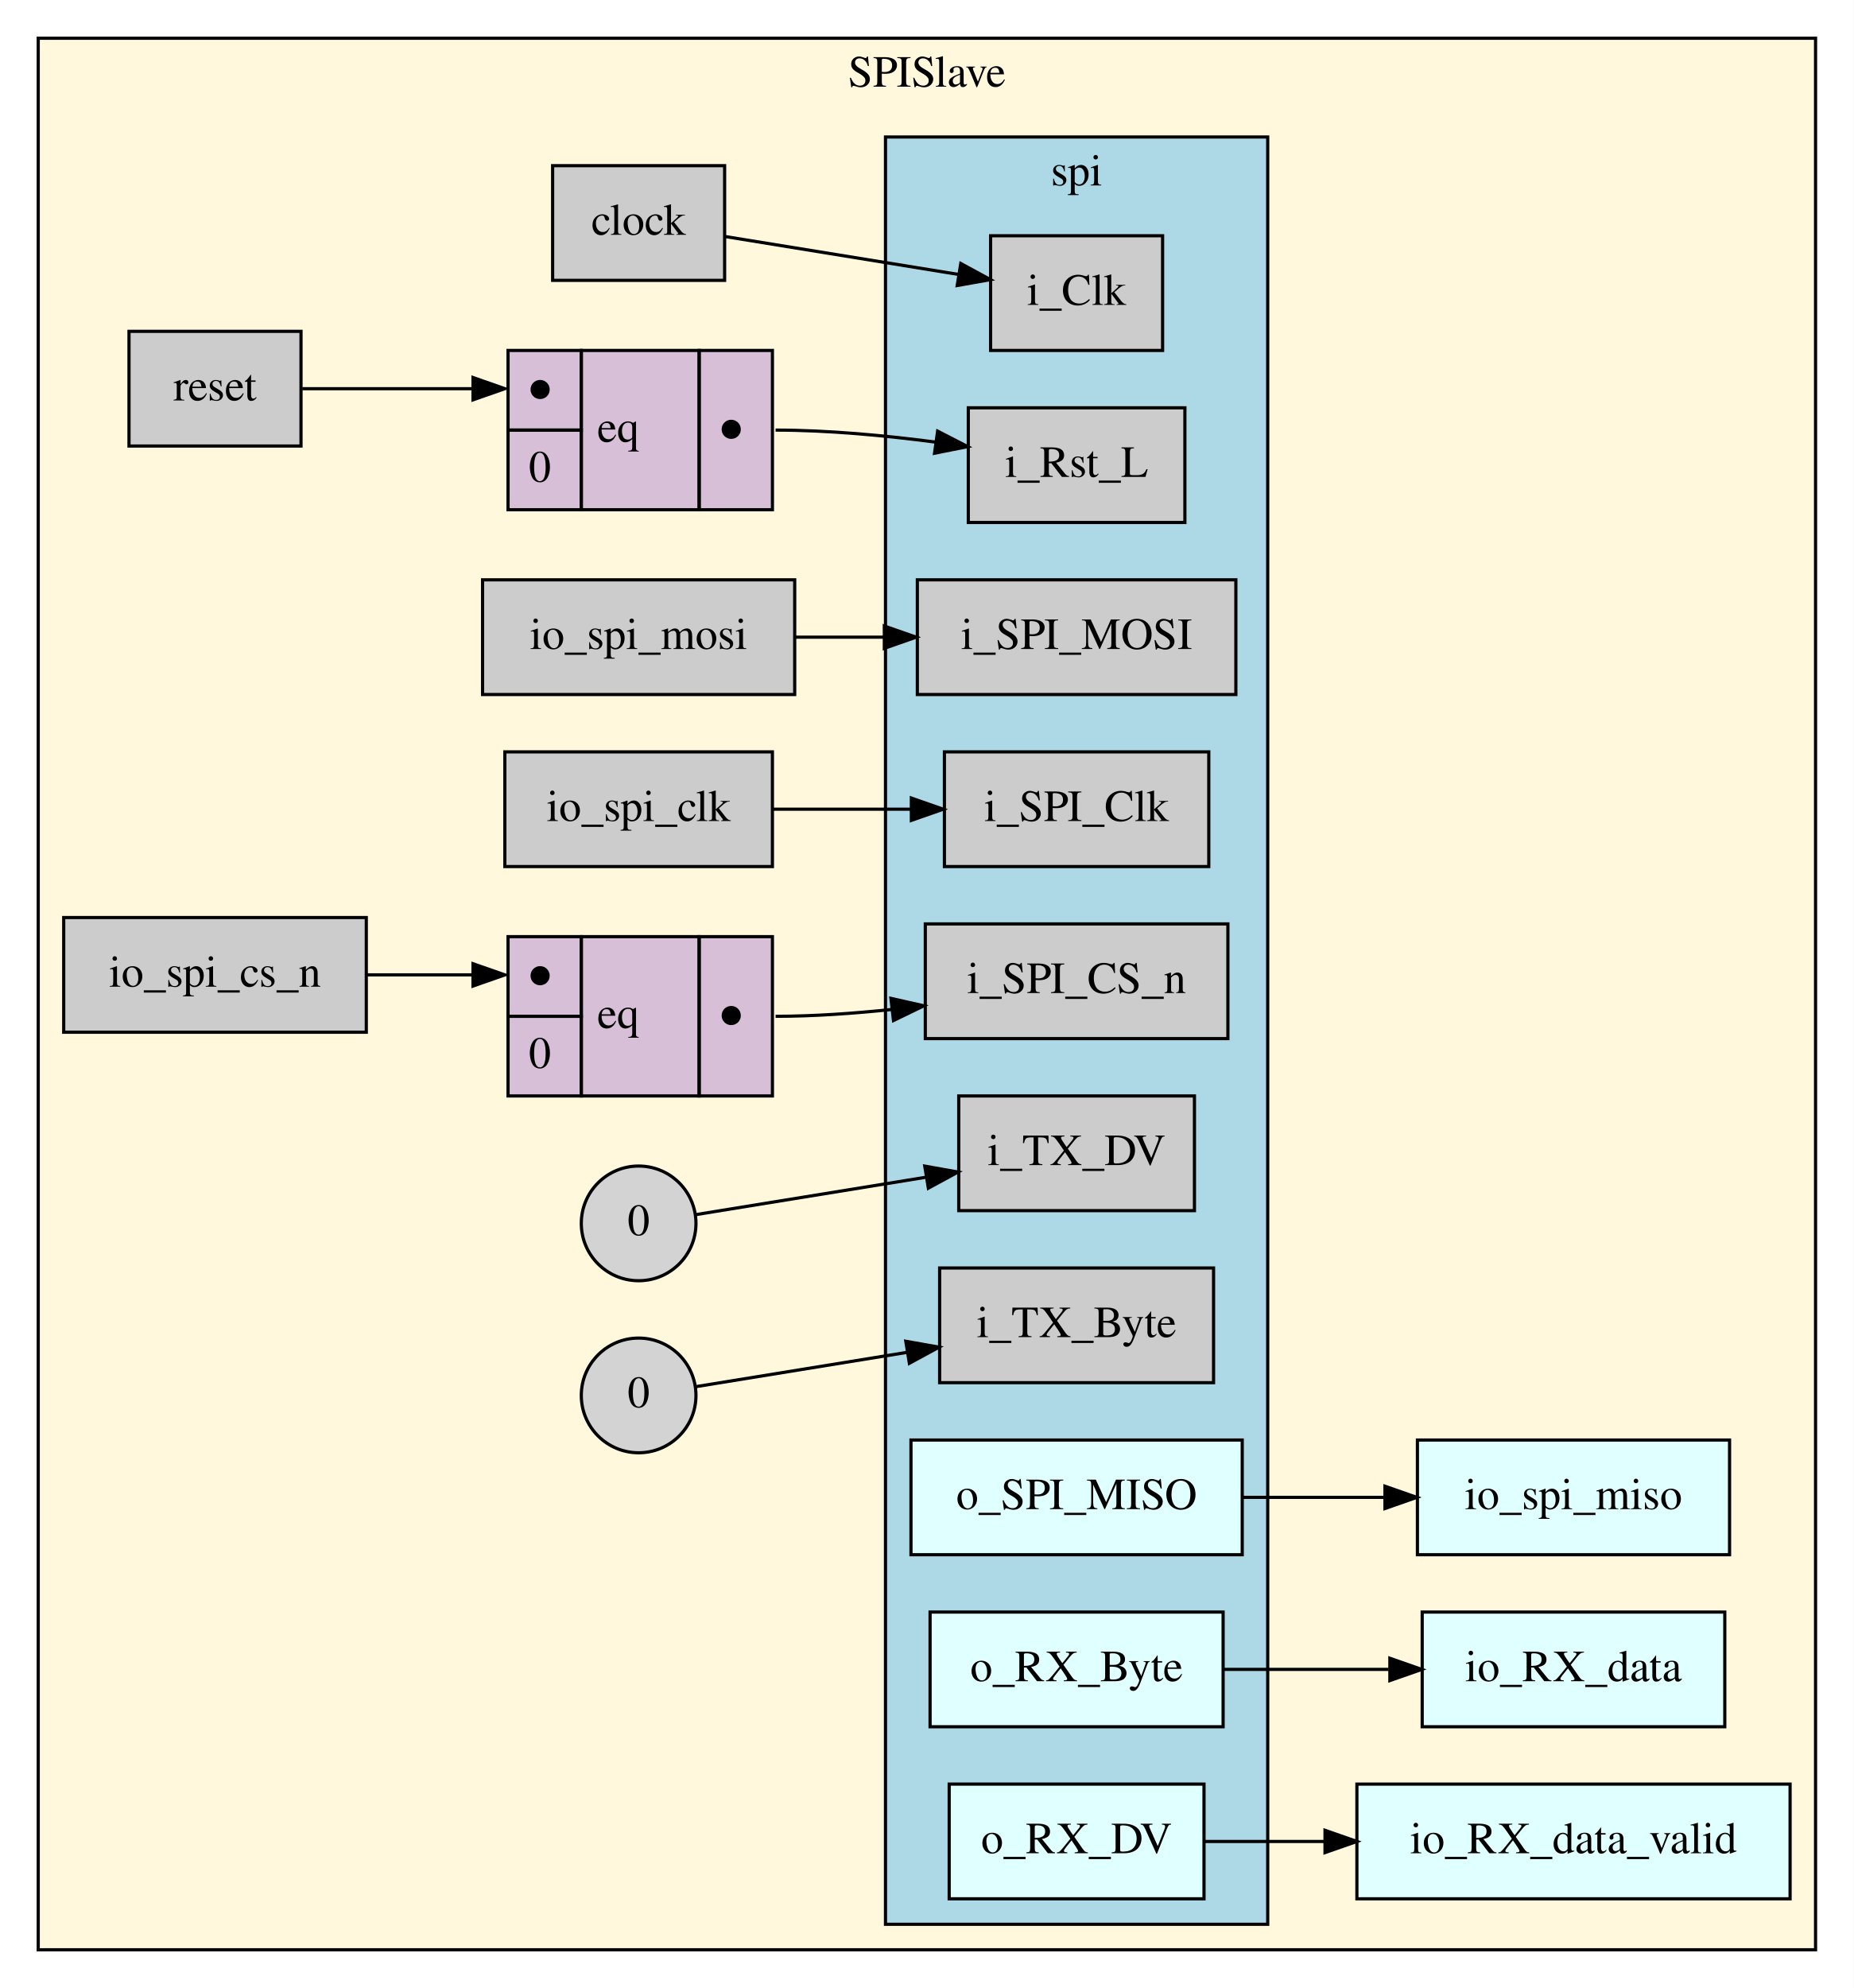
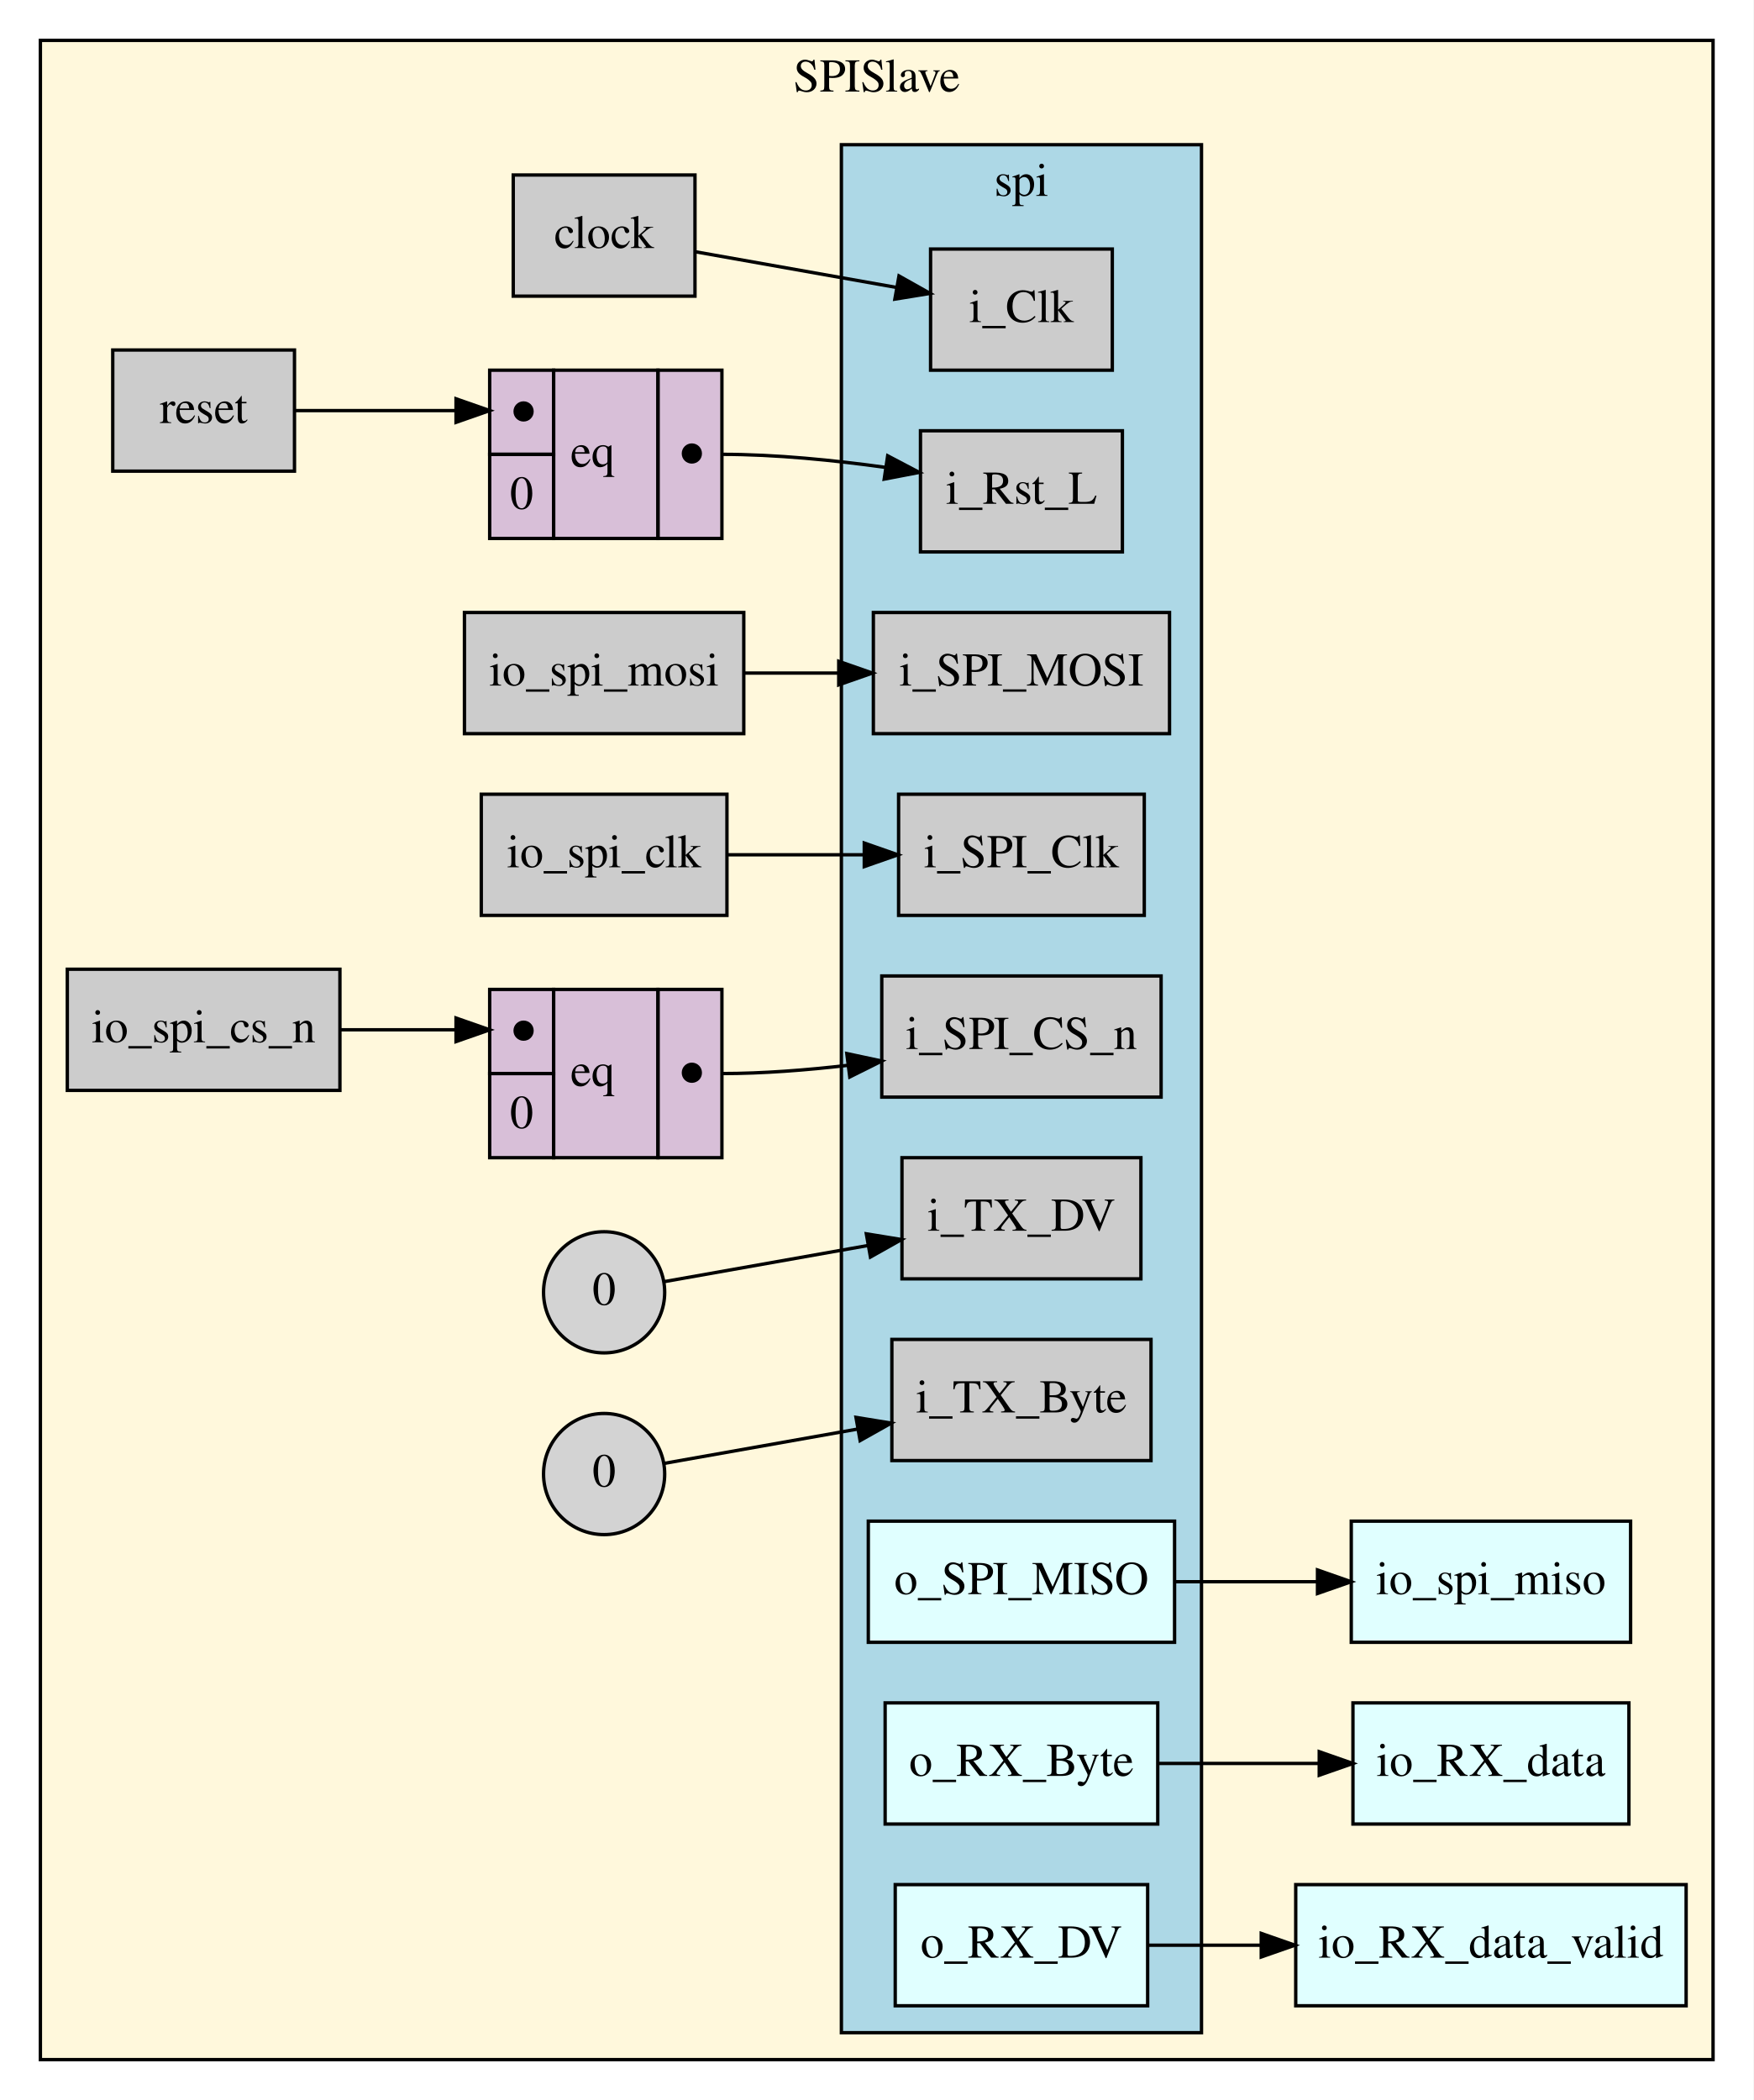
- <svg xmlns="http://www.w3.org/2000/svg" xmlns:xlink="http://www.w3.org/1999/xlink" width="582pt" height="624pt" viewBox="0.00 0.00 582.00 624.00">
+ <svg xmlns="http://www.w3.org/2000/svg" xmlns:xlink="http://www.w3.org/1999/xlink" width="521pt" height="624pt" viewBox="0.00 0.00 521.00 624.00">
  <g id="graph0" class="graph" transform="scale(1 1) rotate(0) translate(4 620)">
-     <polygon fill="white" stroke="transparent" points="-4,4 -4,-620 578,-620 578,4 -4,4" />
+     <polygon fill="#ffffff" stroke="transparent" points="-4,4 -4,-620 517,-620 517,4 -4,4" />
    <g id="clust1" class="cluster">
-       <polygon fill="#fff8dc" stroke="black" points="8,-8 8,-608 566,-608 566,-8 8,-8" />
-       <text text-anchor="middle" x="287" y="-592.8" font-family="Times,serif" font-size="14.00">SPISlave</text>
+       <polygon fill="#fff8dc" stroke="#000000" points="8,-8 8,-608 505,-608 505,-8 8,-8" />
+       <text text-anchor="middle" x="256.5" y="-592.8" font-family="Times,serif" font-size="14.00" fill="#000000">SPISlave</text>
    </g>
    <g id="clust2" class="cluster">
      <g id="a_clust2">
        <a xlink:href="SPI_Slave_nandland.dot.svg" xlink:title="spi">
-           <polygon fill="#add8e6" stroke="black" points="274,-16 274,-577 394,-577 394,-16 274,-16" />
-           <text text-anchor="middle" x="334" y="-561.8" font-family="Times,serif" font-size="14.00">spi</text>
+           <polygon fill="#add8e6" stroke="#000000" points="246,-16 246,-577 353,-577 353,-16 246,-16" />
+           <text text-anchor="middle" x="299.5" y="-561.8" font-family="Times,serif" font-size="14.00" fill="#000000">spi</text>
        </a>
      </g>
    </g>
    <g id="node1" class="node">
-       <polygon fill="#cccccc" stroke="black" points="223.5,-568 169.5,-568 169.5,-532 223.5,-532 223.5,-568" />
-       <text text-anchor="middle" x="196.5" y="-546.3" font-family="Times,serif" font-size="14.00">clock</text>
+       <polygon fill="#cccccc" stroke="#000000" points="202.5,-568 148.5,-568 148.5,-532 202.5,-532 202.5,-568" />
+       <text text-anchor="middle" x="175.5" y="-546.3" font-family="Times,serif" font-size="14.00" fill="#000000">clock</text>
    </g>
    <g id="node9" class="node">
-       <polygon fill="#cccccc" stroke="black" points="361,-546 307,-546 307,-510 361,-510 361,-546" />
-       <text text-anchor="middle" x="334" y="-524.3" font-family="Times,serif" font-size="14.00">i_Clk</text>
+       <polygon fill="#cccccc" stroke="#000000" points="326.5,-546 272.5,-546 272.5,-510 326.5,-510 326.5,-546" />
+       <text text-anchor="middle" x="299.5" y="-524.3" font-family="Times,serif" font-size="14.00" fill="#000000">i_Clk</text>
    </g>
    <g id="edge6" class="edge">
-       <path fill="none" stroke="black" d="M223.63,-545.76C244.43,-542.38 273.79,-537.61 296.85,-533.87" />
-       <polygon fill="black" stroke="black" points="297.64,-537.29 306.95,-532.23 296.52,-530.38 297.64,-537.29" />
+       <path fill="none" stroke="#000000" d="M202.712,-545.172C220.237,-542.063 243.245,-537.981 262.431,-534.577" />
+       <polygon fill="#000000" stroke="#000000" points="263.116,-538.01 272.351,-532.817 261.894,-531.117 263.116,-538.01" />
    </g>
    <g id="node2" class="node">
-       <polygon fill="#cccccc" stroke="black" points="90.5,-516 36.5,-516 36.5,-480 90.5,-480 90.5,-516" />
-       <text text-anchor="middle" x="63.5" y="-494.3" font-family="Times,serif" font-size="14.00">reset</text>
+       <polygon fill="#cccccc" stroke="#000000" points="83.5,-516 29.5,-516 29.5,-480 83.5,-480 83.5,-516" />
+       <text text-anchor="middle" x="56.5" y="-494.3" font-family="Times,serif" font-size="14.00" fill="#000000">reset</text>
    </g>
    <g id="node19" class="node">
-       <polygon fill="#d8bfd8" stroke="transparent" points="155,-460 155,-510 238,-510 238,-460 155,-460" />
-       <polygon fill="none" stroke="black" points="155.5,-485 155.5,-510 178.5,-510 178.5,-485 155.5,-485" />
-       <text text-anchor="start" x="160.5" y="-493.8" font-family="Times,serif" font-size="14.00">●</text>
-       <polygon fill="none" stroke="black" points="178.5,-460 178.5,-510 215.5,-510 215.5,-460 178.5,-460" />
-       <text text-anchor="start" x="183.5" y="-481.3" font-family="Times,serif" font-size="14.00"> eq </text>
-       <polygon fill="none" stroke="black" points="215.5,-460 215.5,-510 238.5,-510 238.5,-460 215.5,-460" />
-       <text text-anchor="start" x="220.5" y="-481.3" font-family="Times,serif" font-size="14.00">●</text>
-       <polygon fill="none" stroke="black" points="155.5,-460 155.5,-485 178.5,-485 178.5,-460 155.5,-460" />
-       <text text-anchor="start" x="162" y="-468.8" font-family="Times,serif" font-size="14.00">0</text>
+       <polygon fill="#d8bfd8" stroke="transparent" points="141,-460 141,-510 210,-510 210,-460 141,-460" />
+       <polygon fill="none" stroke="#000000" points="141.5,-485 141.5,-510 160.5,-510 160.5,-485 141.5,-485" />
+       <text text-anchor="start" x="146.5" y="-493.8" font-family="Times,serif" font-size="14.00" fill="#000000">●</text>
+       <polygon fill="none" stroke="#000000" points="160.5,-460 160.5,-510 191.5,-510 191.5,-460 160.5,-460" />
+       <text text-anchor="start" x="165.5" y="-481.3" font-family="Times,serif" font-size="14.00" fill="#000000"> eq </text>
+       <polygon fill="none" stroke="#000000" points="191.5,-460 191.5,-510 210.5,-510 210.5,-460 191.5,-460" />
+       <text text-anchor="start" x="196.5" y="-481.3" font-family="Times,serif" font-size="14.00" fill="#000000">●</text>
+       <polygon fill="none" stroke="#000000" points="141.5,-460 141.5,-485 160.5,-485 160.5,-460 141.5,-460" />
+       <text text-anchor="start" x="147.5" y="-468.8" font-family="Times,serif" font-size="14.00" fill="#000000">0</text>
    </g>
    <g id="edge10" class="edge">
-       <path fill="none" stroke="black" d="M90.89,-498C106.02,-498 125.66,-498 144.29,-498" />
-       <polygon fill="black" stroke="black" points="144.5,-501.5 154.5,-498 144.5,-494.5 144.5,-501.5" />
+       <path fill="none" stroke="#000000" d="M83.679,-498C97.496,-498 114.824,-498 131.351,-498" />
+       <polygon fill="#000000" stroke="#000000" points="131.5,-501.5 141.5,-498 131.5,-494.5 131.5,-501.5" />
    </g>
    <g id="node3" class="node">
-       <polygon fill="#cccccc" stroke="black" points="245.5,-438 147.5,-438 147.5,-402 245.5,-402 245.5,-438" />
-       <text text-anchor="middle" x="196.5" y="-416.3" font-family="Times,serif" font-size="14.00">io_spi_mosi</text>
+       <polygon fill="#cccccc" stroke="#000000" points="217,-438 134,-438 134,-402 217,-402 217,-438" />
+       <text text-anchor="middle" x="175.5" y="-416.3" font-family="Times,serif" font-size="14.00" fill="#000000">io_spi_mosi</text>
    </g>
    <g id="node14" class="node">
-       <polygon fill="#cccccc" stroke="black" points="384,-438 284,-438 284,-402 384,-402 384,-438" />
-       <text text-anchor="middle" x="334" y="-416.3" font-family="Times,serif" font-size="14.00">i_SPI_MOSI</text>
+       <polygon fill="#cccccc" stroke="#000000" points="343.5,-438 255.5,-438 255.5,-402 343.5,-402 343.5,-438" />
+       <text text-anchor="middle" x="299.5" y="-416.3" font-family="Times,serif" font-size="14.00" fill="#000000">i_SPI_MOSI</text>
    </g>
    <g id="edge3" class="edge">
-       <path fill="none" stroke="black" d="M245.65,-420C254.7,-420 264.26,-420 273.61,-420" />
-       <polygon fill="black" stroke="black" points="273.63,-423.5 283.63,-420 273.63,-416.5 273.63,-423.5" />
+       <path fill="none" stroke="#000000" d="M217.135,-420C226.126,-420 235.759,-420 245.154,-420" />
+       <polygon fill="#000000" stroke="#000000" points="245.213,-423.5 255.213,-420 245.213,-416.5 245.213,-423.5" />
    </g>
    <g id="node4" class="node">
-       <polygon fill="#cccccc" stroke="black" points="238.5,-384 154.5,-384 154.5,-348 238.5,-348 238.5,-384" />
-       <text text-anchor="middle" x="196.5" y="-362.3" font-family="Times,serif" font-size="14.00">io_spi_clk</text>
+       <polygon fill="#cccccc" stroke="#000000" points="212,-384 139,-384 139,-348 212,-348 212,-384" />
+       <text text-anchor="middle" x="175.5" y="-362.3" font-family="Times,serif" font-size="14.00" fill="#000000">io_spi_clk</text>
    </g>
    <g id="node13" class="node">
-       <polygon fill="#cccccc" stroke="black" points="375.5,-384 292.5,-384 292.5,-348 375.5,-348 375.5,-384" />
-       <text text-anchor="middle" x="334" y="-362.3" font-family="Times,serif" font-size="14.00">i_SPI_Clk</text>
+       <polygon fill="#cccccc" stroke="#000000" points="336,-384 263,-384 263,-348 336,-348 336,-384" />
+       <text text-anchor="middle" x="299.5" y="-362.3" font-family="Times,serif" font-size="14.00" fill="#000000">i_SPI_Clk</text>
    </g>
    <g id="edge9" class="edge">
-       <path fill="none" stroke="black" d="M238.52,-366C252.19,-366 267.58,-366 281.91,-366" />
-       <polygon fill="black" stroke="black" points="282.12,-369.5 292.12,-366 282.12,-362.5 282.12,-369.5" />
+       <path fill="none" stroke="#000000" d="M212.033,-366C224.785,-366 239.277,-366 252.745,-366" />
+       <polygon fill="#000000" stroke="#000000" points="252.799,-369.5 262.799,-366 252.799,-362.5 252.799,-369.5" />
    </g>
    <g id="node5" class="node">
-       <polygon fill="#cccccc" stroke="black" points="111,-332 16,-332 16,-296 111,-296 111,-332" />
-       <text text-anchor="middle" x="63.5" y="-310.3" font-family="Times,serif" font-size="14.00">io_spi_cs_n</text>
+       <polygon fill="#cccccc" stroke="#000000" points="97,-332 16,-332 16,-296 97,-296 97,-332" />
+       <text text-anchor="middle" x="56.5" y="-310.3" font-family="Times,serif" font-size="14.00" fill="#000000">io_spi_cs_n</text>
    </g>
    <g id="node22" class="node">
-       <polygon fill="#d8bfd8" stroke="transparent" points="155,-276 155,-326 238,-326 238,-276 155,-276" />
-       <polygon fill="none" stroke="black" points="155.5,-301 155.5,-326 178.5,-326 178.5,-301 155.5,-301" />
-       <text text-anchor="start" x="160.5" y="-309.8" font-family="Times,serif" font-size="14.00">●</text>
-       <polygon fill="none" stroke="black" points="178.5,-276 178.5,-326 215.5,-326 215.5,-276 178.5,-276" />
-       <text text-anchor="start" x="183.5" y="-297.3" font-family="Times,serif" font-size="14.00"> eq </text>
-       <polygon fill="none" stroke="black" points="215.5,-276 215.5,-326 238.5,-326 238.5,-276 215.5,-276" />
-       <text text-anchor="start" x="220.5" y="-297.3" font-family="Times,serif" font-size="14.00">●</text>
-       <polygon fill="none" stroke="black" points="155.5,-276 155.5,-301 178.5,-301 178.5,-276 155.5,-276" />
-       <text text-anchor="start" x="162" y="-284.8" font-family="Times,serif" font-size="14.00">0</text>
+       <polygon fill="#d8bfd8" stroke="transparent" points="141,-276 141,-326 210,-326 210,-276 141,-276" />
+       <polygon fill="none" stroke="#000000" points="141.5,-301 141.5,-326 160.5,-326 160.5,-301 141.5,-301" />
+       <text text-anchor="start" x="146.5" y="-309.8" font-family="Times,serif" font-size="14.00" fill="#000000">●</text>
+       <polygon fill="none" stroke="#000000" points="160.5,-276 160.5,-326 191.5,-326 191.5,-276 160.5,-276" />
+       <text text-anchor="start" x="165.5" y="-297.3" font-family="Times,serif" font-size="14.00" fill="#000000"> eq </text>
+       <polygon fill="none" stroke="#000000" points="191.5,-276 191.5,-326 210.5,-326 210.5,-276 191.5,-276" />
+       <text text-anchor="start" x="196.5" y="-297.3" font-family="Times,serif" font-size="14.00" fill="#000000">●</text>
+       <polygon fill="none" stroke="#000000" points="141.5,-276 141.5,-301 160.5,-301 160.5,-276 141.5,-276" />
+       <text text-anchor="start" x="147.5" y="-284.8" font-family="Times,serif" font-size="14.00" fill="#000000">0</text>
    </g>
    <g id="edge5" class="edge">
-       <path fill="none" stroke="black" d="M111.21,-314C121.87,-314 133.34,-314 144.44,-314" />
-       <polygon fill="black" stroke="black" points="144.5,-317.5 154.5,-314 144.5,-310.5 144.5,-317.5" />
+       <path fill="none" stroke="#000000" d="M97.141,-314C108.009,-314 119.95,-314 131.494,-314" />
+       <polygon fill="#000000" stroke="#000000" points="131.5,-317.5 141.5,-314 131.5,-310.5 131.5,-317.5" />
    </g>
    <g id="node6" class="node">
-       <polygon fill="#e0ffff" stroke="black" points="558,-60 422,-60 422,-24 558,-24 558,-60" />
-       <text text-anchor="middle" x="490" y="-38.3" font-family="Times,serif" font-size="14.00">io_RX_data_valid</text>
+       <polygon fill="#e0ffff" stroke="#000000" points="497,-60 381,-60 381,-24 497,-24 497,-60" />
+       <text text-anchor="middle" x="439" y="-38.3" font-family="Times,serif" font-size="14.00" fill="#000000">io_RX_data_valid</text>
    </g>
    <g id="node7" class="node">
-       <polygon fill="#e0ffff" stroke="black" points="537.5,-114 442.5,-114 442.5,-78 537.5,-78 537.5,-114" />
-       <text text-anchor="middle" x="490" y="-92.3" font-family="Times,serif" font-size="14.00">io_RX_data</text>
+       <polygon fill="#e0ffff" stroke="#000000" points="480,-114 398,-114 398,-78 480,-78 480,-114" />
+       <text text-anchor="middle" x="439" y="-92.3" font-family="Times,serif" font-size="14.00" fill="#000000">io_RX_data</text>
    </g>
    <g id="node8" class="node">
-       <polygon fill="#e0ffff" stroke="black" points="539,-168 441,-168 441,-132 539,-132 539,-168" />
-       <text text-anchor="middle" x="490" y="-146.3" font-family="Times,serif" font-size="14.00">io_spi_miso</text>
+       <polygon fill="#e0ffff" stroke="#000000" points="480.5,-168 397.5,-168 397.5,-132 480.5,-132 480.5,-168" />
+       <text text-anchor="middle" x="439" y="-146.3" font-family="Times,serif" font-size="14.00" fill="#000000">io_spi_miso</text>
    </g>
    <g id="node10" class="node">
-       <polygon fill="#cccccc" stroke="black" points="368,-492 300,-492 300,-456 368,-456 368,-492" />
-       <text text-anchor="middle" x="334" y="-470.3" font-family="Times,serif" font-size="14.00">i_Rst_L</text>
+       <polygon fill="#cccccc" stroke="#000000" points="329.5,-492 269.5,-492 269.5,-456 329.5,-456 329.5,-492" />
+       <text text-anchor="middle" x="299.5" y="-470.3" font-family="Times,serif" font-size="14.00" fill="#000000">i_Rst_L</text>
    </g>
    <g id="node11" class="node">
-       <polygon fill="#cccccc" stroke="black" points="371,-276 297,-276 297,-240 371,-240 371,-276" />
-       <text text-anchor="middle" x="334" y="-254.3" font-family="Times,serif" font-size="14.00">i_TX_DV</text>
+       <polygon fill="#cccccc" stroke="#000000" points="335,-276 264,-276 264,-240 335,-240 335,-276" />
+       <text text-anchor="middle" x="299.5" y="-254.3" font-family="Times,serif" font-size="14.00" fill="#000000">i_TX_DV</text>
    </g>
    <g id="node12" class="node">
-       <polygon fill="#cccccc" stroke="black" points="377,-222 291,-222 291,-186 377,-186 377,-222" />
-       <text text-anchor="middle" x="334" y="-200.3" font-family="Times,serif" font-size="14.00">i_TX_Byte</text>
+       <polygon fill="#cccccc" stroke="#000000" points="338,-222 261,-222 261,-186 338,-186 338,-222" />
+       <text text-anchor="middle" x="299.5" y="-200.3" font-family="Times,serif" font-size="14.00" fill="#000000">i_TX_Byte</text>
    </g>
    <g id="node15" class="node">
-       <polygon fill="#cccccc" stroke="black" points="381.5,-330 286.5,-330 286.5,-294 381.5,-294 381.5,-330" />
-       <text text-anchor="middle" x="334" y="-308.3" font-family="Times,serif" font-size="14.00">i_SPI_CS_n</text>
+       <polygon fill="#cccccc" stroke="#000000" points="341,-330 258,-330 258,-294 341,-294 341,-330" />
+       <text text-anchor="middle" x="299.5" y="-308.3" font-family="Times,serif" font-size="14.00" fill="#000000">i_SPI_CS_n</text>
    </g>
    <g id="node16" class="node">
-       <polygon fill="#e0ffff" stroke="black" points="374,-60 294,-60 294,-24 374,-24 374,-60" />
-       <text text-anchor="middle" x="334" y="-38.3" font-family="Times,serif" font-size="14.00">o_RX_DV</text>
+       <polygon fill="#e0ffff" stroke="#000000" points="337,-60 262,-60 262,-24 337,-24 337,-60" />
+       <text text-anchor="middle" x="299.5" y="-38.3" font-family="Times,serif" font-size="14.00" fill="#000000">o_RX_DV</text>
    </g>
    <g id="edge12" class="edge">
-       <path fill="none" stroke="black" d="M374.26,-42C385.72,-42 398.66,-42 411.62,-42" />
-       <polygon fill="black" stroke="black" points="411.99,-45.5 421.99,-42 411.99,-38.5 411.99,-45.5" />
+       <path fill="none" stroke="#000000" d="M337.251,-42C347.611,-42 359.173,-42 370.683,-42" />
+       <polygon fill="#000000" stroke="#000000" points="370.753,-45.5 380.753,-42 370.753,-38.5 370.753,-45.5" />
    </g>
    <g id="node17" class="node">
-       <polygon fill="#e0ffff" stroke="black" points="380,-114 288,-114 288,-78 380,-78 380,-114" />
-       <text text-anchor="middle" x="334" y="-92.3" font-family="Times,serif" font-size="14.00">o_RX_Byte</text>
+       <polygon fill="#e0ffff" stroke="#000000" points="340,-114 259,-114 259,-78 340,-78 340,-114" />
+       <text text-anchor="middle" x="299.5" y="-92.3" font-family="Times,serif" font-size="14.00" fill="#000000">o_RX_Byte</text>
    </g>
    <g id="edge11" class="edge">
-       <path fill="none" stroke="black" d="M380.37,-96C396.54,-96 414.95,-96 431.97,-96" />
-       <polygon fill="black" stroke="black" points="432.35,-99.5 442.35,-96 432.35,-92.5 432.35,-99.5" />
+       <path fill="none" stroke="#000000" d="M340.224,-96C355.133,-96 372.196,-96 387.898,-96" />
+       <polygon fill="#000000" stroke="#000000" points="387.984,-99.5 397.984,-96 387.984,-92.5 387.984,-99.5" />
    </g>
    <g id="node18" class="node">
-       <polygon fill="#e0ffff" stroke="black" points="386,-168 282,-168 282,-132 386,-132 386,-168" />
-       <text text-anchor="middle" x="334" y="-146.3" font-family="Times,serif" font-size="14.00">o_SPI_MISO</text>
+       <polygon fill="#e0ffff" stroke="#000000" points="345,-168 254,-168 254,-132 345,-132 345,-168" />
+       <text text-anchor="middle" x="299.5" y="-146.3" font-family="Times,serif" font-size="14.00" fill="#000000">o_SPI_MISO</text>
    </g>
    <g id="edge8" class="edge">
-       <path fill="none" stroke="black" d="M386.28,-150C400.43,-150 415.89,-150 430.42,-150" />
-       <polygon fill="black" stroke="black" points="430.81,-153.5 440.81,-150 430.81,-146.5 430.81,-153.5" />
+       <path fill="none" stroke="#000000" d="M345.178,-150C358.601,-150 373.381,-150 387.161,-150" />
+       <polygon fill="#000000" stroke="#000000" points="387.464,-153.5 397.464,-150 387.464,-146.5 387.464,-153.5" />
    </g>
    <g id="edge7" class="edge">
-       <path fill="none" stroke="black" d="M239.5,-485C255.99,-485 274.01,-483.29 289.78,-481.22" />
-       <polygon fill="black" stroke="black" points="290.37,-484.67 299.79,-479.82 289.4,-477.74 290.37,-484.67" />
+       <path fill="none" stroke="#000000" d="M210.5,-485C226.439,-485 243.863,-483.241 259.035,-481.13" />
+       <polygon fill="#000000" stroke="#000000" points="259.756,-484.561 269.133,-479.629 258.727,-477.637 259.756,-484.561" />
    </g>
    <g id="node20" class="node">
-       <ellipse fill="lightgrey" stroke="black" cx="196.5" cy="-236" rx="18" ry="18" />
-       <text text-anchor="middle" x="196.5" y="-232.3" font-family="Times,serif" font-size="14.00">0</text>
+       <ellipse fill="#d3d3d3" stroke="#000000" cx="175.5" cy="-236" rx="18" ry="18" />
+       <text text-anchor="middle" x="175.5" y="-232.3" font-family="Times,serif" font-size="14.00" fill="#000000">0</text>
    </g>
    <g id="edge4" class="edge">
-       <path fill="none" stroke="black" d="M214.39,-238.74C232.41,-241.67 261.74,-246.43 286.73,-250.49" />
-       <polygon fill="black" stroke="black" points="286.33,-253.97 296.77,-252.12 287.46,-247.06 286.33,-253.97" />
+       <path fill="none" stroke="#000000" d="M193.266,-239.152C209.035,-241.95 232.769,-246.161 253.806,-249.893" />
+       <polygon fill="#000000" stroke="#000000" points="253.413,-253.378 263.87,-251.679 254.636,-246.486 253.413,-253.378" />
    </g>
    <g id="node21" class="node">
-       <ellipse fill="lightgrey" stroke="black" cx="196.5" cy="-182" rx="18" ry="18" />
-       <text text-anchor="middle" x="196.5" y="-178.3" font-family="Times,serif" font-size="14.00">0</text>
+       <ellipse fill="#d3d3d3" stroke="#000000" cx="175.5" cy="-182" rx="18" ry="18" />
+       <text text-anchor="middle" x="175.5" y="-178.3" font-family="Times,serif" font-size="14.00" fill="#000000">0</text>
    </g>
    <g id="edge1" class="edge">
-       <path fill="none" stroke="black" d="M214.39,-184.74C231.02,-187.44 257.3,-191.71 280.9,-195.54" />
-       <polygon fill="black" stroke="black" points="280.38,-199 290.81,-197.15 281.5,-192.09 280.38,-199" />
+       <path fill="none" stroke="#000000" d="M193.266,-185.152C208.276,-187.815 230.502,-191.758 250.75,-195.351" />
+       <polygon fill="#000000" stroke="#000000" points="250.342,-198.833 260.8,-197.134 251.565,-191.941 250.342,-198.833" />
    </g>
    <g id="edge2" class="edge">
-       <path fill="none" stroke="black" d="M239.5,-301C251.38,-301 264.04,-301.89 276.09,-303.16" />
-       <polygon fill="black" stroke="black" points="275.71,-306.63 286.04,-304.3 276.51,-299.68 275.71,-306.63" />
+       <path fill="none" stroke="#000000" d="M210.5,-301C222.663,-301 235.691,-302.024 247.924,-303.448" />
+       <polygon fill="#000000" stroke="#000000" points="247.614,-306.937 257.975,-304.724 248.496,-299.993 247.614,-306.937" />
    </g>
  </g>
</svg>
